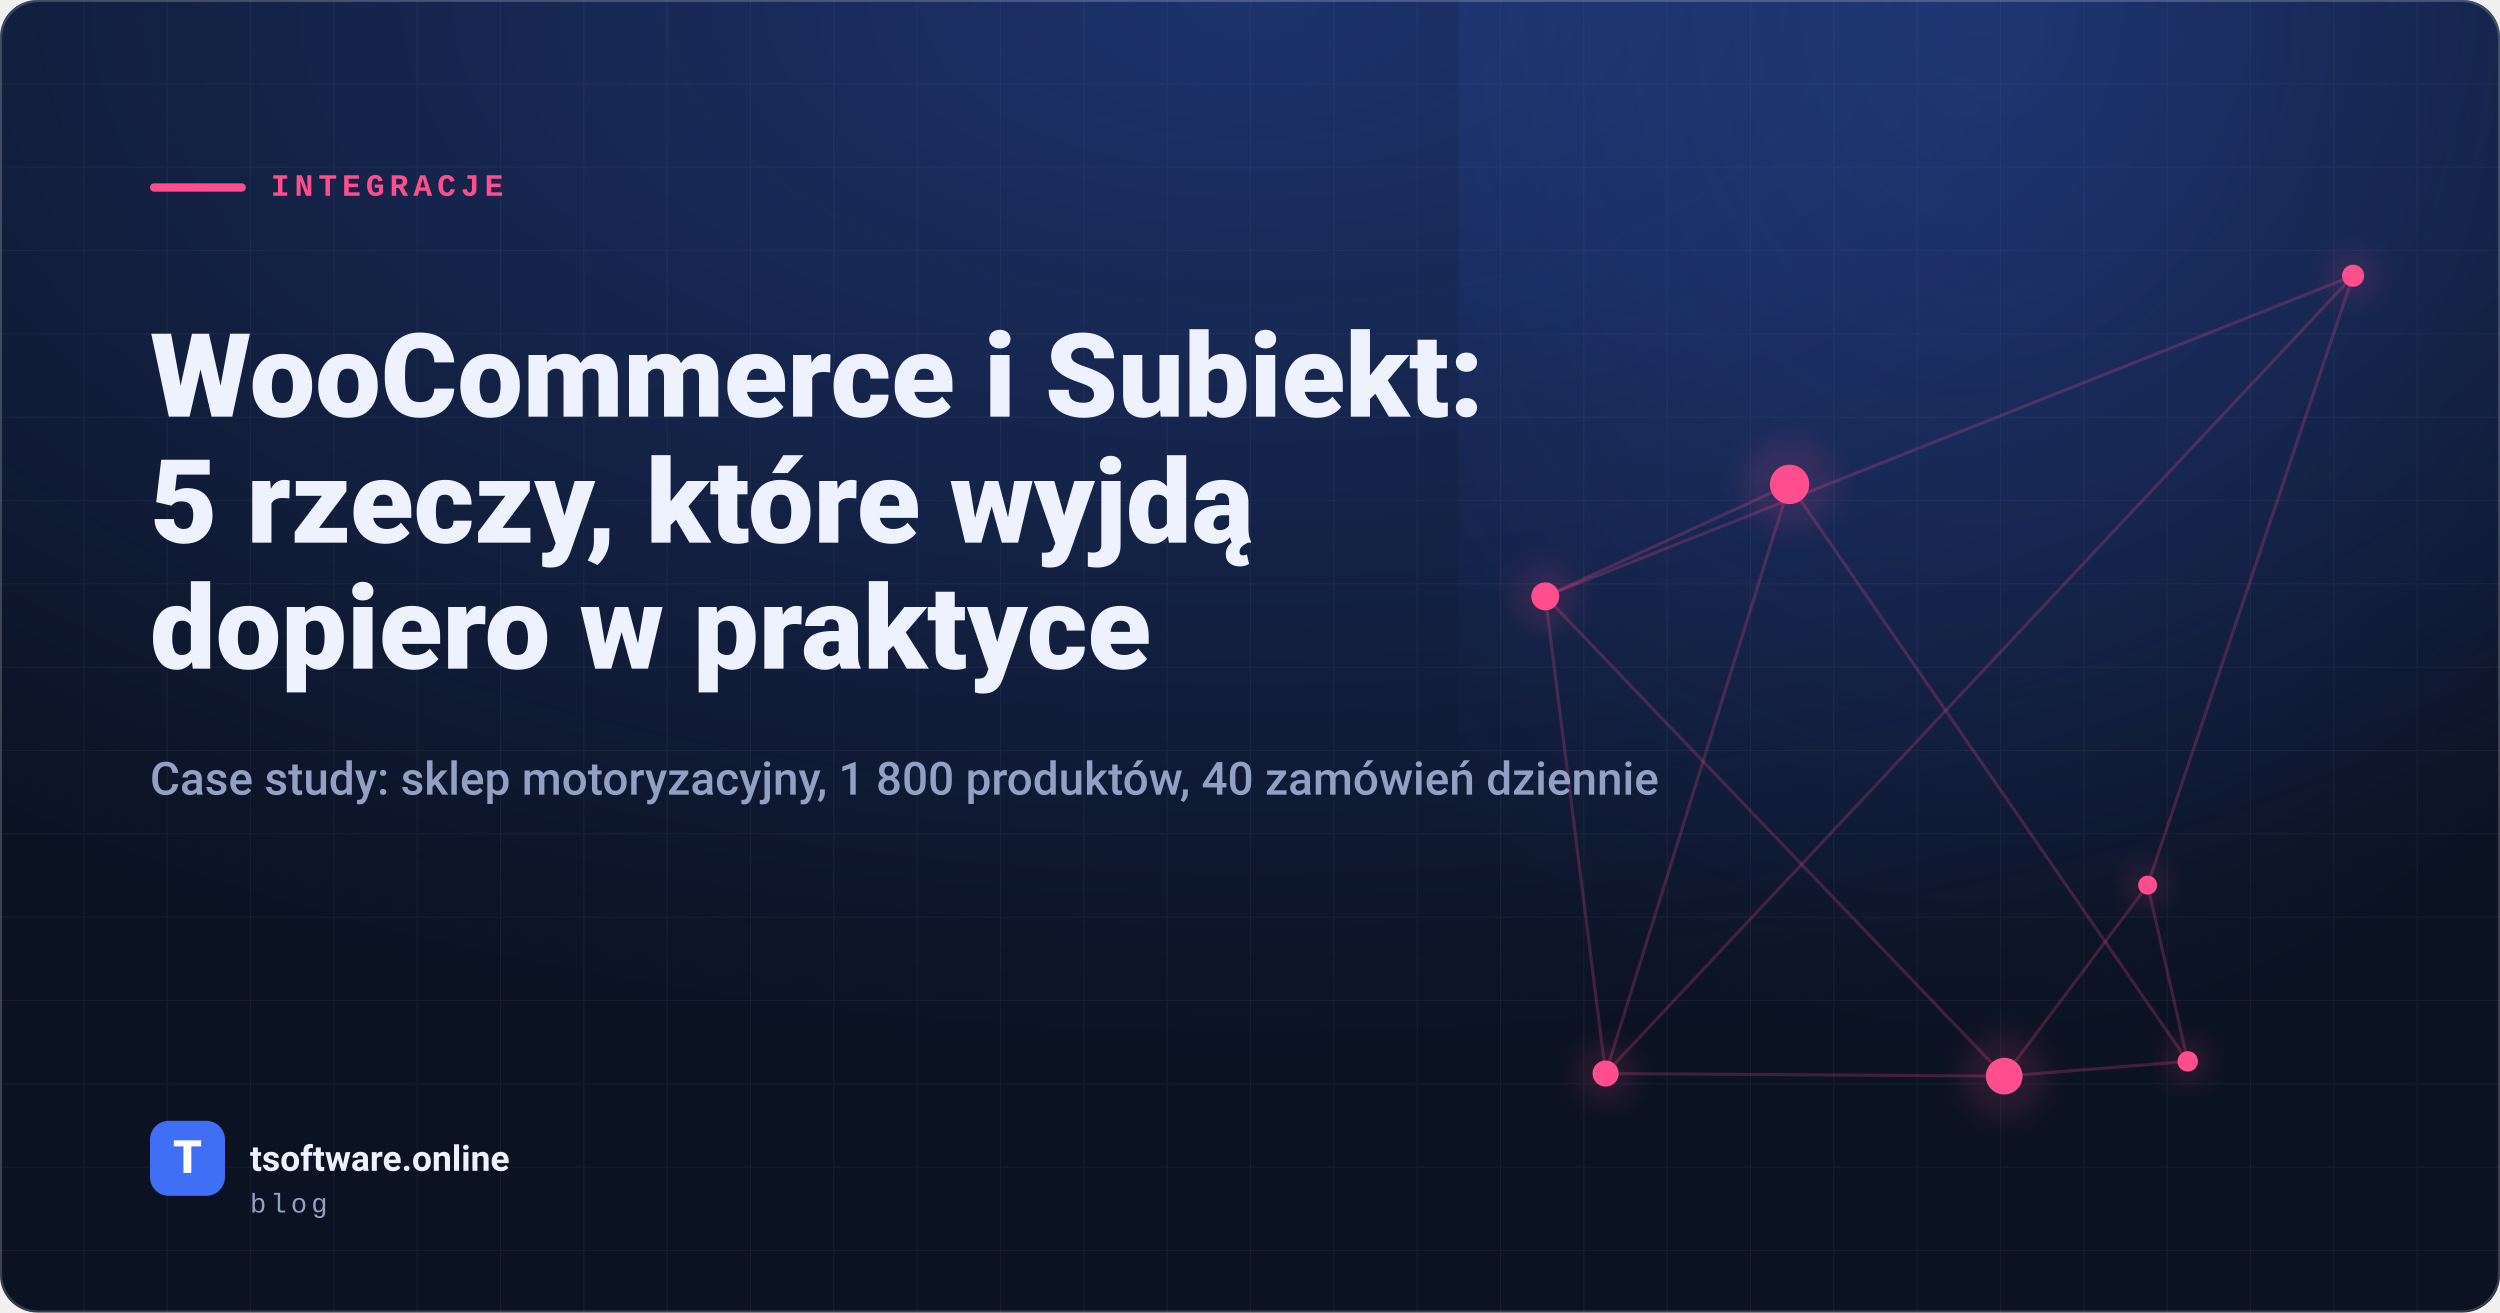
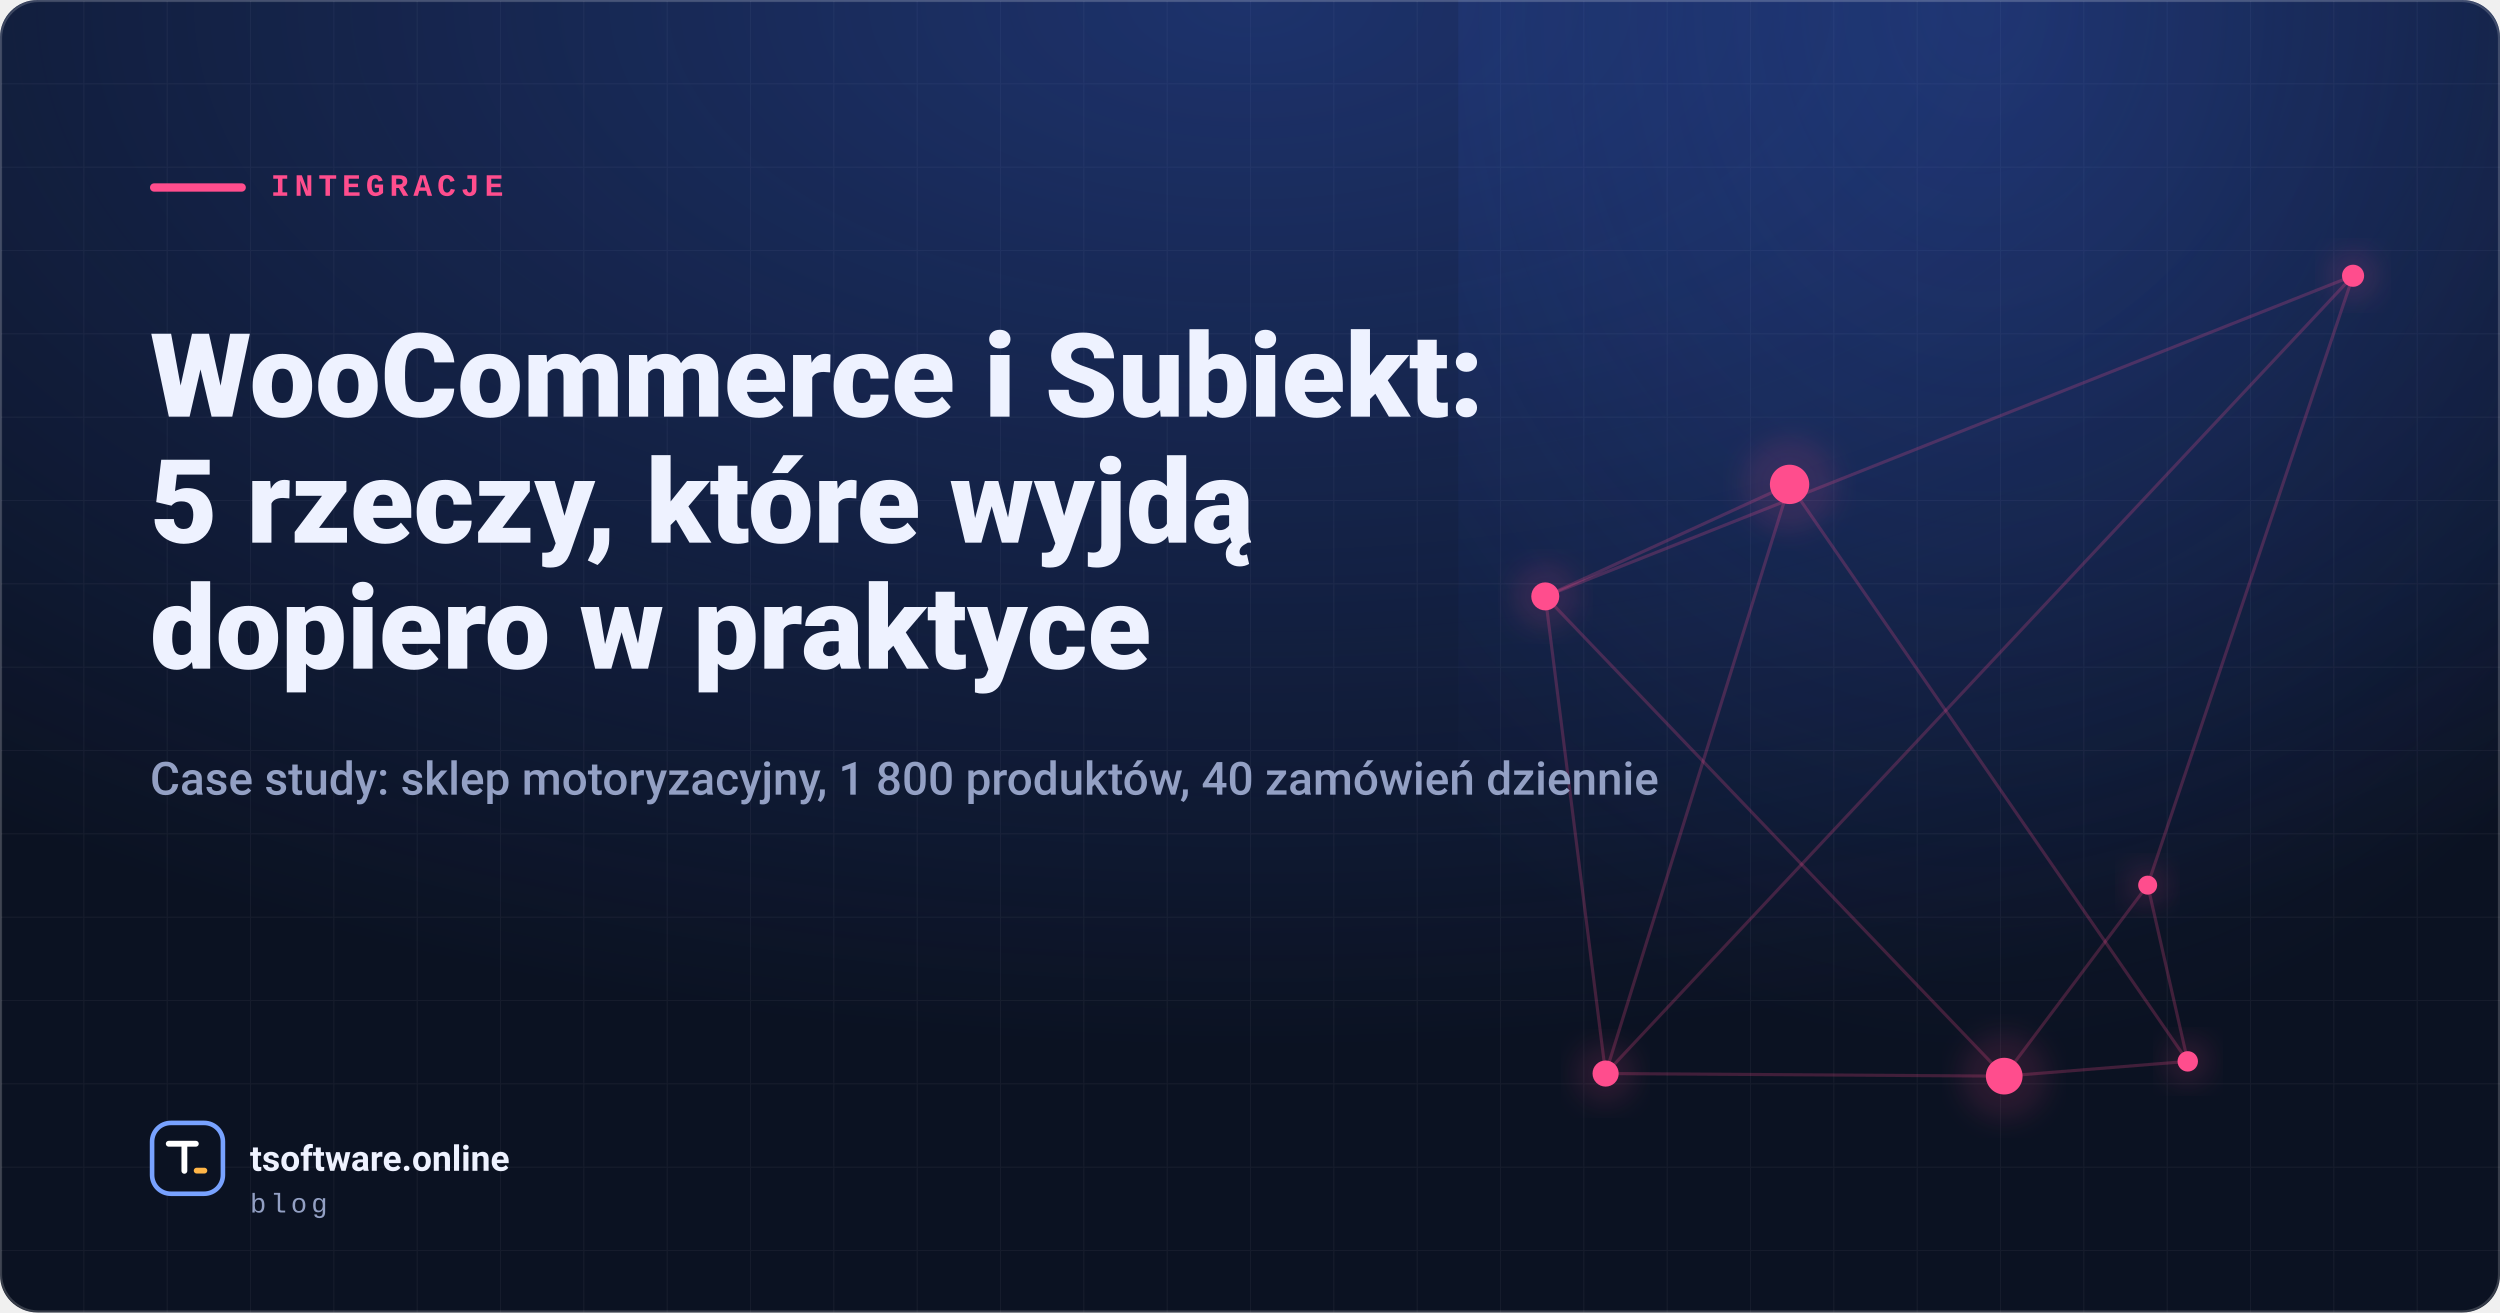
<svg xmlns="http://www.w3.org/2000/svg" viewBox="0 0 1200 630" width="1200" height="630" role="img" aria-label="WooCommerce i Subiekt: 5 rzeczy, które wyjdą dopiero w praktyce" font-family="'IBM Plex Sans','Segoe UI',Roboto,Helvetica,Arial,sans-serif">
  <defs>
-     <pattern id="g15srilj-grid" width="40" height="40" patternUnits="userSpaceOnUse">
+     <pattern id="gqbmcwx-grid" width="40" height="40" patternUnits="userSpaceOnUse">
      <path d="M40 0H0V40" fill="none" stroke="rgba(255,255,255,0.045)" stroke-width="1" />
    </pattern>
-     <radialGradient id="g15srilj-glow" cx="50%" cy="0%" r="80%">
+     <radialGradient id="gqbmcwx-glow" cx="50%" cy="0%" r="80%">
      <stop offset="0" stop-color="#3f6ff5" stop-opacity="0.35" />
      <stop offset="1" stop-color="#3f6ff5" stop-opacity="0" />
    </radialGradient>
-     <linearGradient id="g15srilj-neonbar" x1="0" x2="1">
+     <linearGradient id="gqbmcwx-neonbar" x1="0" x2="1">
      <stop offset="0" stop-color="#22e5ff" />
      <stop offset="1" stop-color="#78a2ff" />
    </linearGradient>
-     <linearGradient id="g15srilj-pinkbar" x1="0" x2="1">
+     <linearGradient id="gqbmcwx-pinkbar" x1="0" x2="1">
      <stop offset="0" stop-color="#ff4d8d" />
      <stop offset="1" stop-color="#ff8aa6" />
    </linearGradient>
-     <linearGradient id="g15srilj-okbar" x1="0" x2="1">
+     <linearGradient id="gqbmcwx-okbar" x1="0" x2="1">
      <stop offset="0" stop-color="#3ddc84" />
      <stop offset="1" stop-color="#9ef0c0" />
    </linearGradient>
-     <marker id="g15srilj-arr" viewBox="0 0 10 10" refX="9" refY="5" markerWidth="7" markerHeight="7" orient="auto-start-reverse">
+     <marker id="gqbmcwx-arr" viewBox="0 0 10 10" refX="9" refY="5" markerWidth="7" markerHeight="7" orient="auto-start-reverse">
      <path d="M0 0L10 5L0 10z" fill="#93a0c4" />
    </marker>
-     <marker id="g15srilj-arr-neon" viewBox="0 0 10 10" refX="9" refY="5" markerWidth="7" markerHeight="7" orient="auto-start-reverse">
+     <marker id="gqbmcwx-arr-neon" viewBox="0 0 10 10" refX="9" refY="5" markerWidth="7" markerHeight="7" orient="auto-start-reverse">
      <path d="M0 0L10 5L0 10z" fill="#22e5ff" />
    </marker>
-     <marker id="g15srilj-arr-pink" viewBox="0 0 10 10" refX="9" refY="5" markerWidth="7" markerHeight="7" orient="auto-start-reverse">
+     <marker id="gqbmcwx-arr-pink" viewBox="0 0 10 10" refX="9" refY="5" markerWidth="7" markerHeight="7" orient="auto-start-reverse">
      <path d="M0 0L10 5L0 10z" fill="#ff4d8d" />
    </marker>
-     <filter id="g15srilj-soft" x="-20%" y="-20%" width="140%" height="140%">
+     <filter id="gqbmcwx-soft" x="-20%" y="-20%" width="140%" height="140%">
      <feGaussianBlur stdDeviation="6" />
    </filter>
-     <clipPath id="g15srilj-frame">
+     <clipPath id="gqbmcwx-frame">
      <rect width="1200" height="630" rx="18" />
    </clipPath>
  </defs>
-   <g clip-path="url(#g15srilj-frame)">
+   <g clip-path="url(#gqbmcwx-frame)">
    <rect width="1200" height="630" fill="#0b1222" />
-     <rect width="1200" height="630" fill="url(#g15srilj-grid)" />
-     <rect width="1200" height="630" fill="url(#g15srilj-glow)" />
-     <rect x="700" y="0" width="500" height="630" fill="url(#g15srilj-glow)" opacity="0.6" />
+     <rect width="1200" height="630" fill="url(#gqbmcwx-grid)" />
+     <rect width="1200" height="630" fill="url(#gqbmcwx-glow)" />
+     <rect x="700" y="0" width="500" height="630" fill="url(#gqbmcwx-glow)" opacity="0.6" />
    <line x1="962.024" y1="516.551" x2="770.696" y2="515.298" stroke="#ff4d8d" stroke-opacity="0.22" stroke-width="1.5" />
    <line x1="962.024" y1="516.551" x2="741.729" y2="286.267" stroke="#ff4d8d" stroke-opacity="0.22" stroke-width="1.5" />
    <line x1="962.024" y1="516.551" x2="1050.123" y2="509.459" stroke="#ff4d8d" stroke-opacity="0.22" stroke-width="1.5" />
    <line x1="962.024" y1="516.551" x2="1030.879" y2="424.872" stroke="#ff4d8d" stroke-opacity="0.22" stroke-width="1.5" />
    <line x1="770.696" y1="515.298" x2="741.729" y2="286.267" stroke="#ff4d8d" stroke-opacity="0.22" stroke-width="1.5" />
    <line x1="770.696" y1="515.298" x2="858.995" y2="232.508" stroke="#ff4d8d" stroke-opacity="0.22" stroke-width="1.5" />
    <line x1="770.696" y1="515.298" x2="1129.473" y2="132.366" stroke="#ff4d8d" stroke-opacity="0.22" stroke-width="1.5" />
    <line x1="741.729" y1="286.267" x2="858.995" y2="232.508" stroke="#ff4d8d" stroke-opacity="0.22" stroke-width="1.5" />
    <line x1="741.729" y1="286.267" x2="1129.473" y2="132.366" stroke="#ff4d8d" stroke-opacity="0.22" stroke-width="1.5" />
    <line x1="1050.123" y1="509.459" x2="1030.879" y2="424.872" stroke="#ff4d8d" stroke-opacity="0.22" stroke-width="1.5" />
    <line x1="1050.123" y1="509.459" x2="858.995" y2="232.508" stroke="#ff4d8d" stroke-opacity="0.22" stroke-width="1.5" />
    <line x1="1030.879" y1="424.872" x2="1129.473" y2="132.366" stroke="#ff4d8d" stroke-opacity="0.22" stroke-width="1.5" />
-     <circle cx="962.024" cy="516.551" r="21.137" fill="#ff4d8d" opacity="0.12" filter="url(#g15srilj-soft)" />
+     <circle cx="962.024" cy="516.551" r="21.137" fill="#ff4d8d" opacity="0.12" filter="url(#gqbmcwx-soft)" />
    <circle cx="962.024" cy="516.551" r="8.807" fill="#ff4d8d" />
-     <circle cx="770.696" cy="515.298" r="15.064" fill="#ff4d8d" opacity="0.12" filter="url(#g15srilj-soft)" />
+     <circle cx="770.696" cy="515.298" r="15.064" fill="#ff4d8d" opacity="0.12" filter="url(#gqbmcwx-soft)" />
    <circle cx="770.696" cy="515.298" r="6.277" fill="#ff4d8d" />
-     <circle cx="741.729" cy="286.267" r="16.141" fill="#ff4d8d" opacity="0.12" filter="url(#g15srilj-soft)" />
+     <circle cx="741.729" cy="286.267" r="16.141" fill="#ff4d8d" opacity="0.12" filter="url(#gqbmcwx-soft)" />
    <circle cx="741.729" cy="286.267" r="6.725" fill="#ff4d8d" />
-     <circle cx="1050.123" cy="509.459" r="11.768" fill="#ff4d8d" opacity="0.12" filter="url(#g15srilj-soft)" />
+     <circle cx="1050.123" cy="509.459" r="11.768" fill="#ff4d8d" opacity="0.12" filter="url(#gqbmcwx-soft)" />
    <circle cx="1050.123" cy="509.459" r="4.903" fill="#ff4d8d" />
-     <circle cx="1030.879" cy="424.872" r="10.945" fill="#ff4d8d" opacity="0.12" filter="url(#g15srilj-soft)" />
+     <circle cx="1030.879" cy="424.872" r="10.945" fill="#ff4d8d" opacity="0.12" filter="url(#gqbmcwx-soft)" />
    <circle cx="1030.879" cy="424.872" r="4.56" fill="#ff4d8d" />
-     <circle cx="858.995" cy="232.508" r="22.672" fill="#ff4d8d" opacity="0.12" filter="url(#g15srilj-soft)" />
+     <circle cx="858.995" cy="232.508" r="22.672" fill="#ff4d8d" opacity="0.12" filter="url(#gqbmcwx-soft)" />
    <circle cx="858.995" cy="232.508" r="9.447" fill="#ff4d8d" />
-     <circle cx="1129.473" cy="132.366" r="12.749" fill="#ff4d8d" opacity="0.12" filter="url(#g15srilj-soft)" />
+     <circle cx="1129.473" cy="132.366" r="12.749" fill="#ff4d8d" opacity="0.12" filter="url(#gqbmcwx-soft)" />
    <circle cx="1129.473" cy="132.366" r="5.312" fill="#ff4d8d" />
    <rect x="72" y="88" width="46" height="4" rx="2" fill="#ff4d8d" />
    <text x="130" y="94" font-family="'IBM Plex Mono',ui-monospace,Consolas,'Liberation Mono',monospace" font-size="15" font-weight="600" fill="#ff4d8d" text-anchor="start" letter-spacing="2.4">INTEGRACJE</text>
    <text x="72" y="200" font-family="'Bricolage Grotesque','IBM Plex Sans','Segoe UI',Roboto,Helvetica,Arial,sans-serif" font-size="56" font-weight="800" fill="#eef2ff" text-anchor="start">WooCommerce i Subiekt:</text>
    <text x="72" y="260.48" font-family="'Bricolage Grotesque','IBM Plex Sans','Segoe UI',Roboto,Helvetica,Arial,sans-serif" font-size="56" font-weight="800" fill="#eef2ff" text-anchor="start">5 rzeczy, które wyjdą</text>
    <text x="72" y="320.96" font-family="'Bricolage Grotesque','IBM Plex Sans','Segoe UI',Roboto,Helvetica,Arial,sans-serif" font-size="56" font-weight="800" fill="#eef2ff" text-anchor="start">dopiero w praktyce</text>
    <text x="72" y="381.44" font-family="'IBM Plex Sans','Segoe UI',Roboto,Helvetica,Arial,sans-serif" font-size="22" font-weight="500" fill="#93a0c4" text-anchor="start">Case study: sklep motoryzacyjny, 1 800 produktów, 40 zamówień dziennie</text>
-     <rect x="72" y="538" width="36" height="36" rx="9" fill="#3f6ff5" />
-     <text x="90" y="563" font-family="'Bricolage Grotesque','IBM Plex Sans','Segoe UI',Roboto,Helvetica,Arial,sans-serif" font-size="22" font-weight="800" fill="#fff" text-anchor="middle">T</text>
+     <rect x="73" y="539" width="34" height="34" rx="9" fill="#0b1222" stroke="#78a2ff" stroke-width="2.2" />
+     <path d="M81 549h13M88.5 549v13" fill="none" stroke="#fff" stroke-width="2.8" stroke-linecap="round" />
+     <rect x="93" y="560.5" width="6.5" height="2.8" rx="1.4" fill="#ffb547" />
    <text x="120" y="562" font-family="'IBM Plex Sans','Segoe UI',Roboto,Helvetica,Arial,sans-serif" font-size="17" font-weight="600" fill="#eef2ff" text-anchor="start">tsoftware.online</text>
    <text x="120" y="582" font-family="'IBM Plex Mono',ui-monospace,Consolas,'Liberation Mono',monospace" font-size="13" font-weight="500" fill="#93a0c4" text-anchor="start" letter-spacing="2">blog</text>
  </g>
  <rect x="0.5" y="0.5" width="1199" height="629" rx="18" fill="none" stroke="rgba(255,255,255,0.18)" />
</svg>
